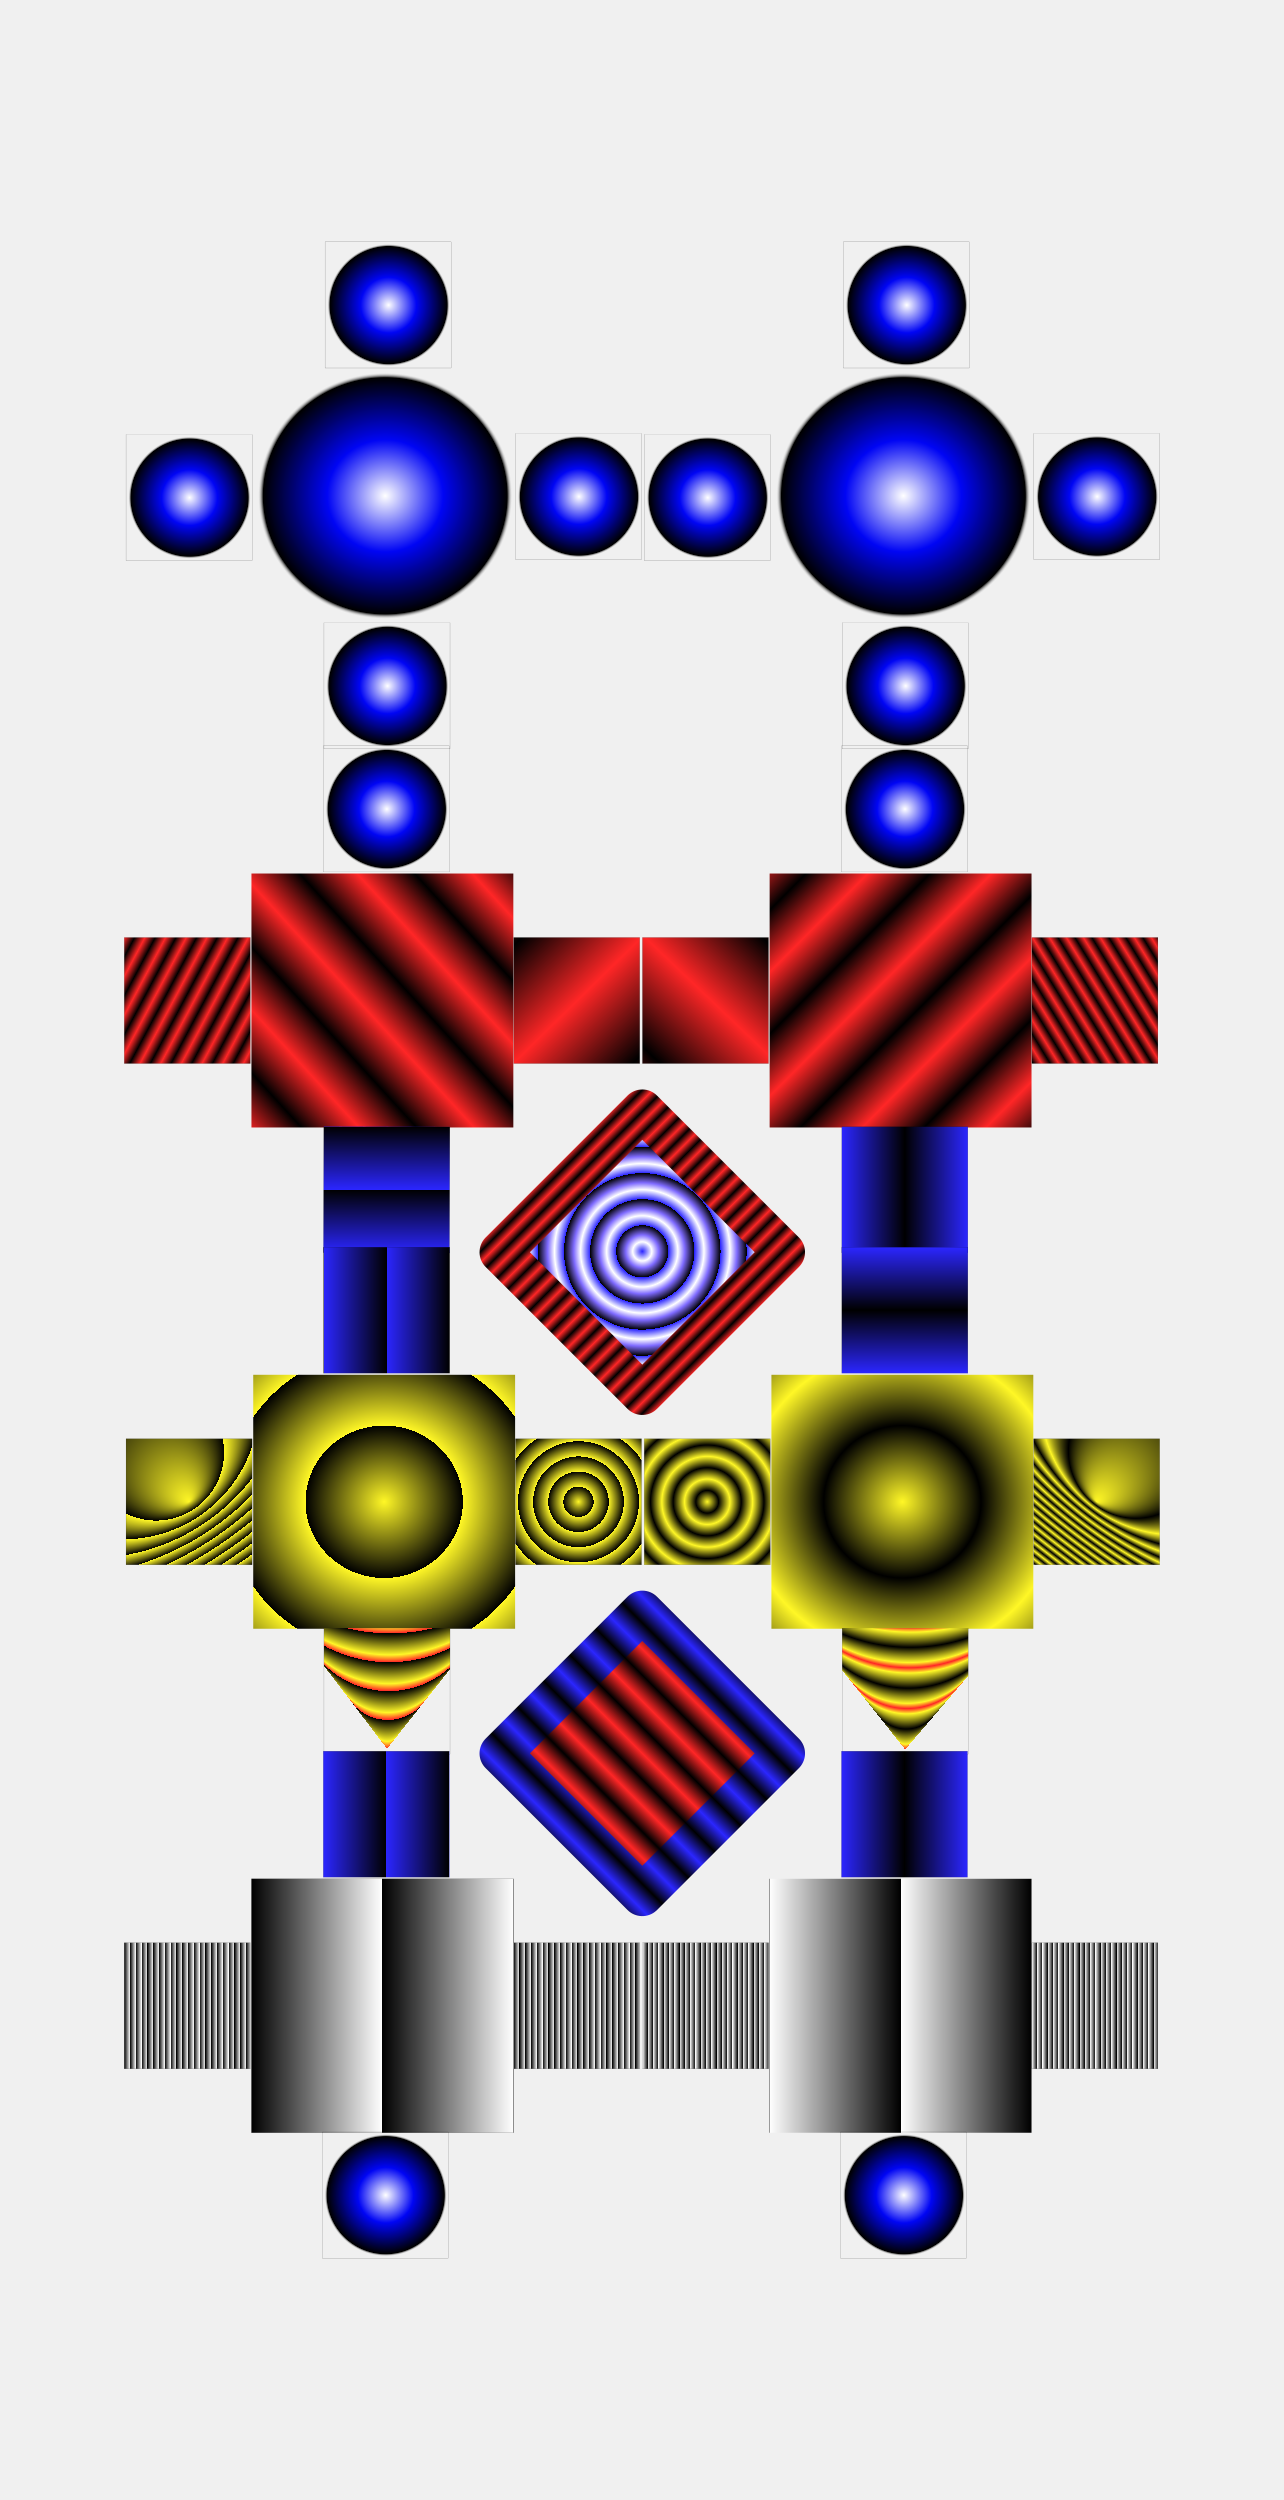
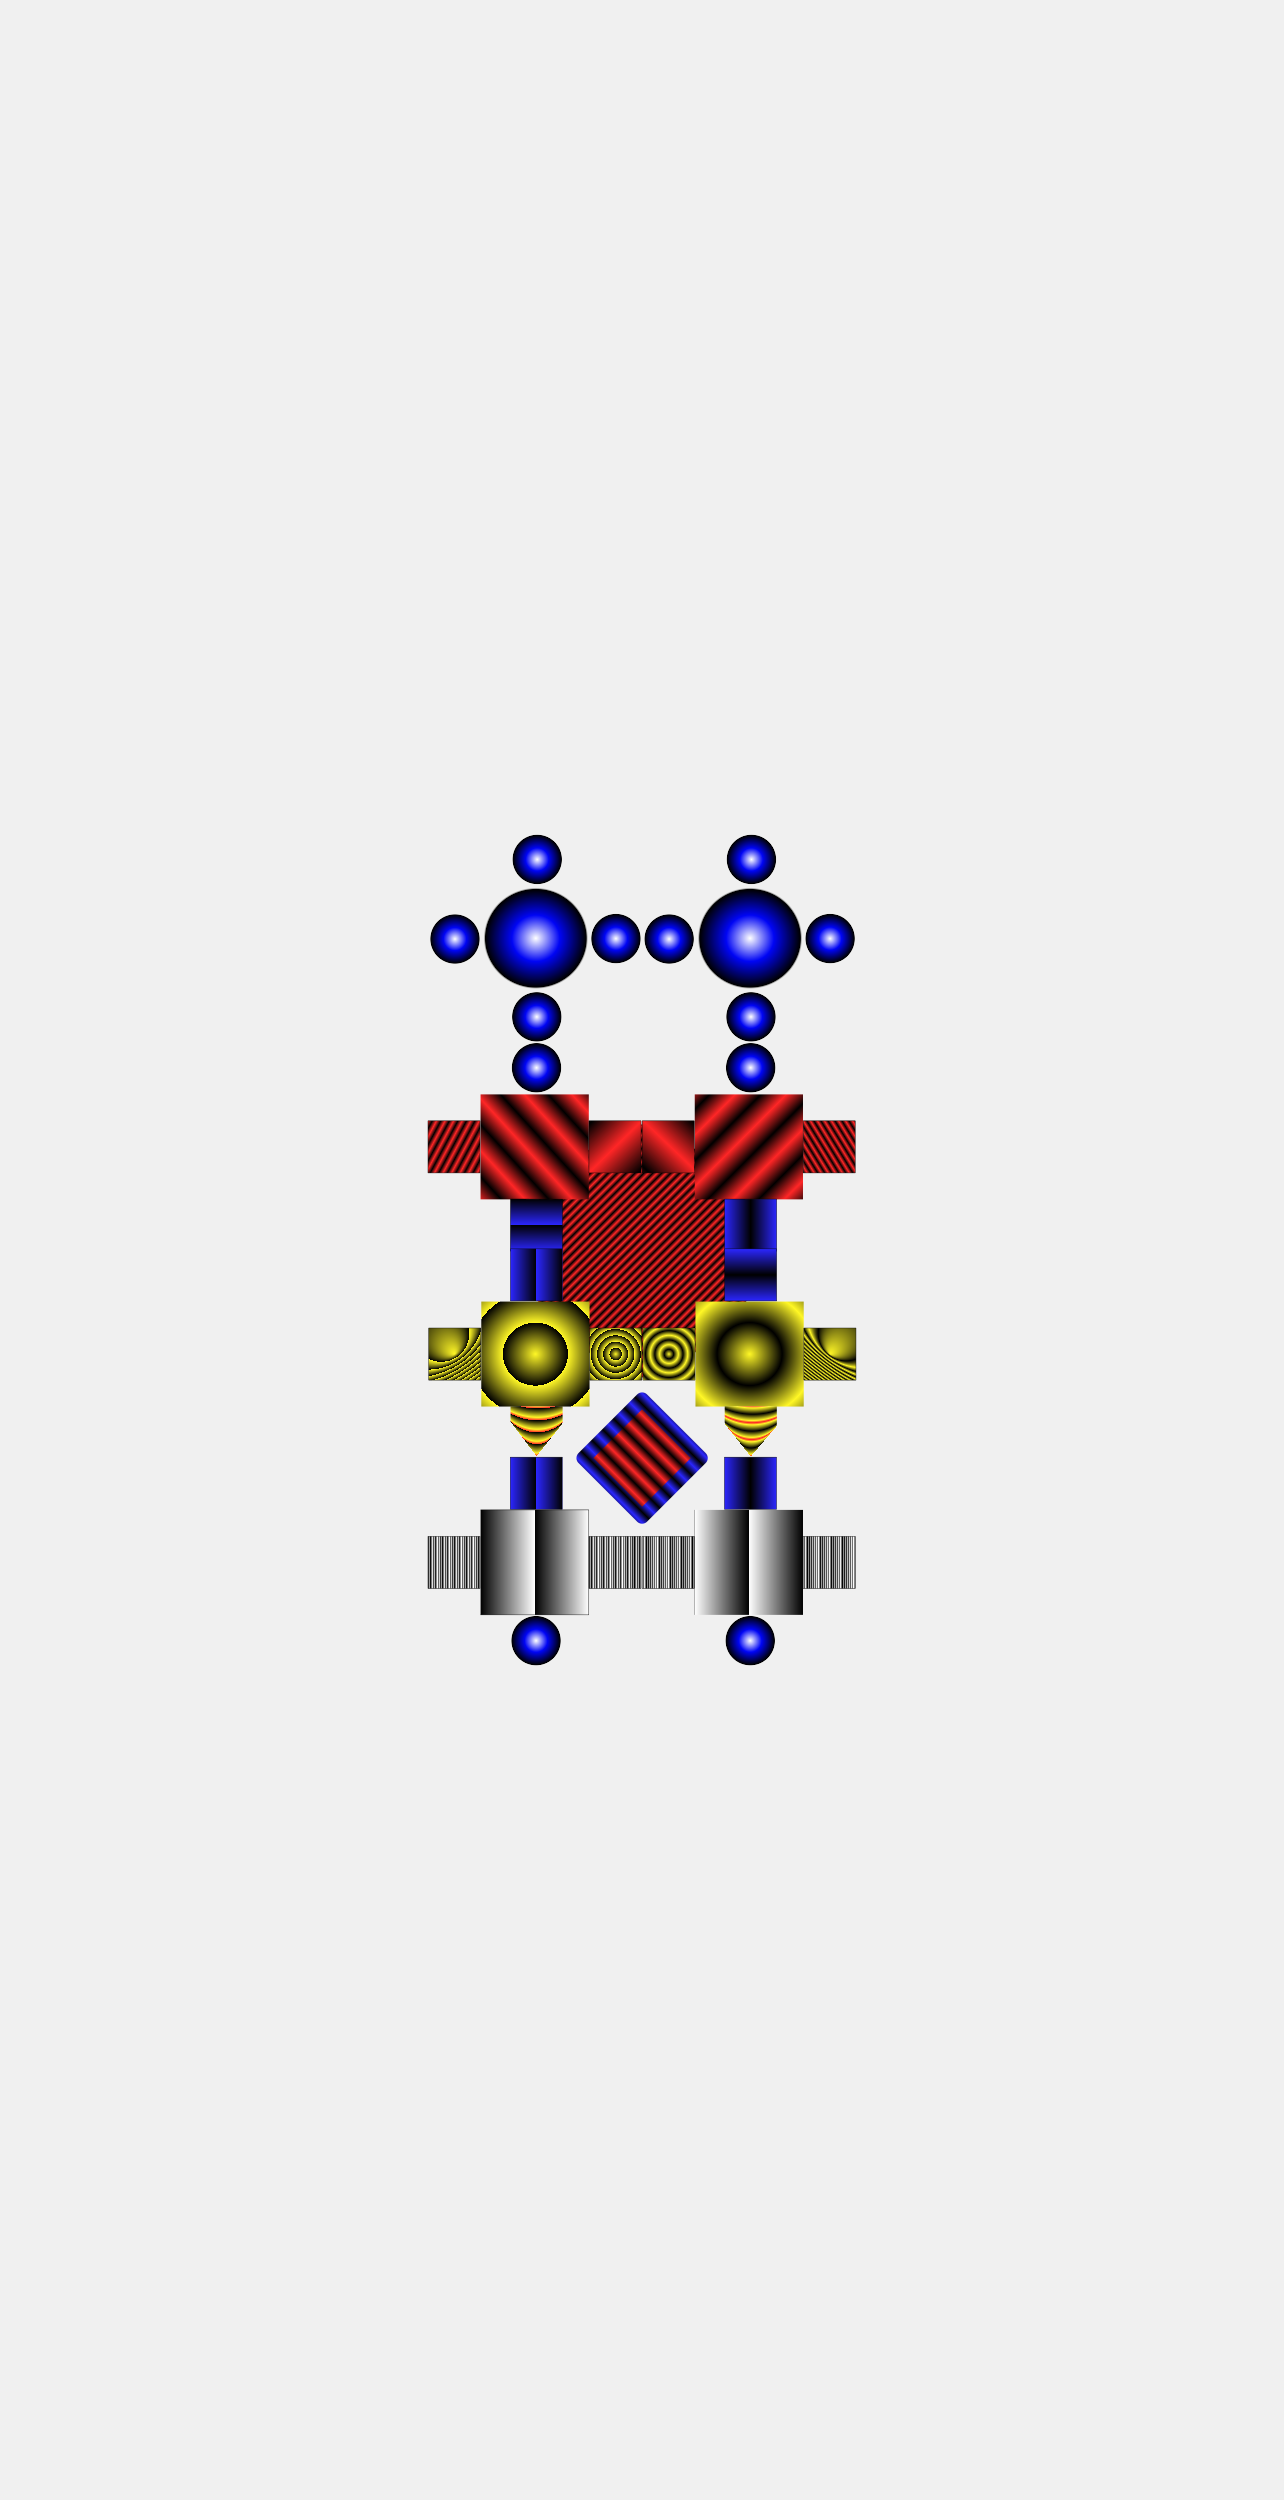
- <svg xmlns="http://www.w3.org/2000/svg" width="100%" height="100%" version="1.1" style="stroke-linecap: round; stroke-linejoin: round;" viewBox="-3060.215 -3930.585 10125.939 19716.379">
-   <rect id="R-b6-83dd78" width="1582.503" height="1582.503" style="stroke: url(&quot;#SvgjsLinearGradient3611&quot;); stroke-opacity: 1; fill: url(&quot;#SvgjsRadialGradient3600&quot;); fill-opacity: 1; stroke-width: 329;" transform="matrix(0.7071068,-0.7071068,0.7071068,0.7071068,886.1226,5945.05)" data-fill="#676767" data-stroke="#00deac" />
-   <polygon id="P-1c-9189eb" points="-95.085,-728.005 -95.085,1274.825 1970.179,1274.825 1970.179,-728.005" style="stroke: rgb(0, 0, 0); stroke-opacity: 1; fill: url(&quot;#SvgjsRadialGradient3561&quot;); fill-opacity: 1; stroke-width: 0;" data-fill="#ffffff" data-fill-opacity="1" transform="matrix(1,0,0,1,-968.02,-295.7564)" />
-   <rect id="R-12-84bbed" width="994" height="994" style="stroke: rgb(0, 0, 0); stroke-opacity: 1; fill: url(&quot;#SvgjsRadialGradient3561&quot;); fill-opacity: 1;" data-fill="#ffffff" data-fill-opacity="1" transform="matrix(1,0,0,1,1005.054,-512.3292)" />
-   <rect id="R-87-44baef" width="994" height="994" style="stroke: rgb(0, 0, 0); stroke-opacity: 1; fill: url(&quot;#SvgjsRadialGradient3561&quot;); fill-opacity: 1;" data-fill="#ffffff" data-fill-opacity="1" transform="matrix(1,0,0,1,-496.6806,-2022.548)" />
-   <rect id="R-8f-4b0863" width="994" height="994" style="stroke: rgb(0, 0, 0); stroke-opacity: 1; fill: url(&quot;#SvgjsRadialGradient3561&quot;); fill-opacity: 1;" data-fill="#ffffff" data-fill-opacity="1" transform="matrix(1,0,0,1,-2066.29,-503.8448)" />
-   <rect id="R-0f-5b20b0" width="994" height="994" style="stroke: rgb(0, 0, 0); stroke-opacity: 1; fill: url(&quot;#SvgjsRadialGradient3561&quot;); fill-opacity: 1;" data-fill="#ffffff" data-fill-opacity="1" transform="matrix(1,0,0,1,-505.1651,980.9209)" />
-   <polygon id="P-ac-ac32bd" points="-95.085,-728.005 -95.085,1274.825 1970.179,1274.825 1970.179,-728.005" style="stroke: rgb(0, 0, 0); stroke-opacity: 1; fill: url(&quot;#SvgjsRadialGradient3561&quot;); fill-opacity: 1; stroke-width: 0;" data-fill="#ffffff" data-fill-opacity="1" transform="matrix(1,0,0,1,3118.72,-295.7564)" />
-   <rect id="R-2b-cc51ce" width="994" height="994" style="stroke: rgb(0, 0, 0); stroke-opacity: 1; fill: url(&quot;#SvgjsRadialGradient3561&quot;); fill-opacity: 1;" data-fill="#ffffff" data-fill-opacity="1" transform="matrix(1,0,0,1,5091.794,-512.3292)" />
-   <rect id="R-92-bd6faa" width="994" height="994" style="stroke: rgb(0, 0, 0); stroke-opacity: 1; fill: url(&quot;#SvgjsRadialGradient3561&quot;); fill-opacity: 1;" data-fill="#ffffff" data-fill-opacity="1" transform="matrix(1,0,0,1,3590.06,-2022.548)" />
-   <rect id="R-e5-0e4681" width="994" height="994" style="stroke: rgb(0, 0, 0); stroke-opacity: 1; fill: url(&quot;#SvgjsRadialGradient3561&quot;); fill-opacity: 1;" data-fill="#ffffff" data-fill-opacity="1" transform="matrix(1,0,0,1,2020.45,-503.8448)" />
-   <rect id="R-d9-53553a" width="994" height="994" style="stroke: rgb(0, 0, 0); stroke-opacity: 1; fill: url(&quot;#SvgjsRadialGradient3561&quot;); fill-opacity: 1;" data-fill="#ffffff" data-fill-opacity="1" transform="matrix(1,0,0,1,3581.575,980.9209)" />
-   <polygon id="P-b3-90c458" points="-95.085,-728.005 -95.085,1274.825 1970.179,1274.825 1970.179,-728.005" style="stroke: rgb(0, 0, 0); stroke-opacity: 1; fill: url(&quot;#SvgjsLinearGradient1642&quot;); fill-opacity: 1; stroke-width: 0;" data-fill="#ffffff" data-fill-opacity="1" transform="matrix(1,0,0,1,3104.725,3686.523)" />
-   <rect id="R-42-bd7418" width="994" height="994" style="stroke: rgb(0, 0, 0); stroke-opacity: 1; fill: url(&quot;#SvgjsLinearGradient1645&quot;); fill-opacity: 1;" data-fill="#ffffff" data-fill-opacity="1" transform="matrix(1,0,0,1,5077.799,3462.934)" />
-   <rect id="R-57-a1d3c1" width="994" height="994" style="stroke: rgb(0, 0, 0); stroke-opacity: 1; fill: url(&quot;#SvgjsRadialGradient3561&quot;); fill-opacity: 1;" data-fill="#ffffff" data-fill-opacity="1" transform="matrix(1,0,0,1,3576.064,1952.226)" />
-   <rect id="R-58-716c84" width="994" height="994" style="stroke: rgb(0, 0, 0); stroke-opacity: 1; fill: url(&quot;#SvgjsLinearGradient1639&quot;); fill-opacity: 1;" data-fill="#ffffff" data-fill-opacity="1" transform="matrix(1,0,0,1,2006.455,3462.934)" />
-   <rect id="R-d2-c6897e" width="994" height="994" style="stroke: rgb(0, 0, 0); stroke-opacity: 1; fill: url(&quot;#SvgjsLinearGradient4002&quot;); fill-opacity: 1;" data-fill="#ffffff" data-fill-opacity="1" transform="matrix(1,0,0,1,3578.82,4955.695)" />
-   <polygon id="P-c4-627f09" points="-95.085,-728.005 -95.085,1274.825 1970.179,1274.825 1970.179,-728.005" style="stroke: rgb(0, 0, 0); stroke-opacity: 1; fill: url(&quot;#SvgjsLinearGradient1633&quot;); fill-opacity: 1; stroke-width: 0;" data-fill="#ffffff" data-fill-opacity="1" transform="matrix(1,0,0,1,-982.0157,3686.523)" />
-   <rect id="R-b9-494d30" width="994" height="994" style="stroke: rgb(0, 0, 0); stroke-opacity: 1; fill: url(&quot;#SvgjsLinearGradient1636&quot;); fill-opacity: 1;" data-fill="#ffffff" data-fill-opacity="1" transform="matrix(1,0,0,1,991.0581,3462.934)" />
-   <rect id="R-cb-a8feee" width="994" height="994" style="stroke: rgb(0, 0, 0); stroke-opacity: 1; fill: url(&quot;#SvgjsRadialGradient3561&quot;); fill-opacity: 1;" data-fill="#ffffff" data-fill-opacity="1" transform="matrix(1,0,0,1,-510.6763,1952.226)" />
-   <rect id="R-f3-112aec" width="994" height="994" style="stroke: rgb(0, 0, 0); stroke-opacity: 1; fill: url(&quot;#SvgjsLinearGradient1630&quot;); fill-opacity: 1;" data-fill="#ffffff" data-fill-opacity="1" transform="matrix(1,0,0,1,-2080.286,3462.934)" />
-   <rect id="R-e9-8ce6fa" width="994" height="994" style="stroke: rgb(0, 0, 0); stroke-opacity: 1; fill: url(&quot;#SvgjsLinearGradient2231&quot;); fill-opacity: 1;" data-fill="#ffffff" data-fill-opacity="1" transform="matrix(0.002817862,-0.999996,0.999996,0.002817862,-509.3192,5948.292)" />
-   <polygon id="P-7c-b5b718" points="-95.085,-728.005 -95.085,1274.825 1970.179,1274.825 1970.179,-728.005" style="stroke: rgb(0, 0, 0); stroke-opacity: 1; fill: url(&quot;#SvgjsRadialGradient1760&quot;); fill-opacity: 1; stroke-width: 0;" data-fill="#ffffff" data-fill-opacity="1" transform="matrix(1,0,0,1,-968.0228,7639.811)" />
-   <rect id="R-20-02823d" width="994" height="994" style="stroke: rgb(0, 0, 0); stroke-opacity: 1; fill: url(&quot;#SvgjsRadialGradient1766&quot;); fill-opacity: 1;" data-fill="#ffffff" data-fill-opacity="1" transform="matrix(1,0,0,1,1005.054,7416.221)" />
-   <rect id="R-ba-e319d0" width="994" height="994" style="stroke: rgb(0, 0, 0); stroke-opacity: 1; fill: url(&quot;#SvgjsLinearGradient2231&quot;); fill-opacity: 1;" data-fill="#ffffff" data-fill-opacity="1" transform="matrix(1,0,0,1,-507.9207,5905.513)" />
-   <rect id="R-78-4c8e4b" width="994" height="994" style="stroke: rgb(0, 0, 0); stroke-opacity: 1; fill: url(&quot;#SvgjsRadialGradient1763&quot;); fill-opacity: 1;" data-fill="#ffffff" data-fill-opacity="1" transform="matrix(1,0,0,1,-2066.29,7416.221)" />
-   <rect id="R-2f-c32983" width="994" height="994" style="stroke: rgb(0, 0, 0); stroke-opacity: 1; fill: url(&quot;#SvgjsRadialGradient2074&quot;); fill-opacity: 1;" data-fill="#ffffff" data-fill-opacity="1" transform="matrix(1,0,0,1,-505.1651,8908.984)" />
-   <polygon id="P-78-fde8c9" points="-95.085,-728.005 -95.085,1274.825 1970.179,1274.825 1970.179,-728.005" style="stroke: rgb(0, 0, 0); stroke-opacity: 1; fill: url(&quot;#SvgjsRadialGradient1772&quot;); fill-opacity: 1; stroke-width: 0;" data-fill="#ffffff" data-fill-opacity="1" transform="matrix(1,0,0,1,3118.72,7639.811)" />
-   <rect id="R-70-93e675" width="994" height="994" style="stroke: rgb(0, 0, 0); stroke-opacity: 1; fill: url(&quot;#SvgjsRadialGradient1775&quot;); fill-opacity: 1;" data-fill="#ffffff" data-fill-opacity="1" transform="matrix(1,0,0,1,5091.794,7416.221)" />
-   <rect id="R-78-bd5b7d" width="994" height="994" style="stroke: rgb(0, 0, 0); stroke-opacity: 1; fill: url(&quot;#SvgjsLinearGradient4005&quot;); fill-opacity: 1;" data-fill="#ffffff" data-fill-opacity="1" transform="matrix(3.0531133177191805e-16,1,-1,3.0531133177191805e-16,4572.82,5905.513)" />
-   <rect id="R-f4-c5473e" width="994" height="994" style="stroke: rgb(0, 0, 0); stroke-opacity: 1; fill: url(&quot;#SvgjsRadialGradient1769&quot;); fill-opacity: 1;" data-fill="#ffffff" data-fill-opacity="1" transform="matrix(1,0,0,1,2020.45,7416.221)" />
-   <rect id="R-0f-ad4030" width="994" height="994" style="stroke: rgb(0, 0, 0); stroke-opacity: 1; fill: url(&quot;#SvgjsRadialGradient2077&quot;); fill-opacity: 1;" data-fill="#ffffff" data-fill-opacity="1" transform="matrix(1,0,0,1,3581.575,8908.984)" />
-   <polygon id="P-d7-a06ea5" points="-95.085,-728.005 -95.085,1274.825 1970.179,1274.825 1970.179,-728.005" style="stroke: rgb(0, 0, 0); stroke-opacity: 1; fill: url(&quot;#SvgjsLinearGradient1945&quot;); fill-opacity: 1; stroke-width: 0;" data-fill="#ffffff" data-fill-opacity="1" transform="matrix(1,0,0,1,3104.725,11614.586)" />
-   <rect id="R-83-8ebd25" width="994" height="994" style="stroke: rgb(0, 0, 0); stroke-opacity: 1; fill: url(&quot;#SvgjsLinearGradient1948&quot;); fill-opacity: 1;" data-fill="#ffffff" data-fill-opacity="1" transform="matrix(1,0,0,1,5077.799,11390.996)" />
-   <rect id="R-42-4e54e4" width="994" height="994" style="stroke: rgb(0, 0, 0); stroke-opacity: 1; fill: url(&quot;#SvgjsLinearGradient4008&quot;); fill-opacity: 1;" data-fill="#ffffff" data-fill-opacity="1" transform="matrix(1,0,0,1,3576.064,9880.287)" />
-   <rect id="R-6b-388ea8" width="994" height="994" style="stroke: rgb(0, 0, 0); stroke-opacity: 1; fill: url(&quot;#SvgjsLinearGradient1948&quot;); fill-opacity: 1;" data-fill="#ffffff" data-fill-opacity="1" transform="matrix(1,0,0,1,2006.455,11390.996)" />
-   <rect id="R-d5-f7b6ea" width="994" height="994" style="stroke: rgb(0, 0, 0); stroke-opacity: 1; fill: url(&quot;#SvgjsRadialGradient3561&quot;); fill-opacity: 1;" data-fill="#ffffff" data-fill-opacity="1" transform="matrix(1,0,0,1,3567.58,12883.757)" />
-   <polygon id="P-4b-4c41b4" points="-95.085,-728.005 -95.085,1274.825 1970.179,1274.825 1970.179,-728.005" style="stroke: rgb(0, 0, 0); stroke-opacity: 1; fill: url(&quot;#SvgjsLinearGradient1936&quot;); fill-opacity: 1;" data-fill="#ffffff" data-fill-opacity="1" transform="matrix(1,0,0,1,-982.0184,11614.586)" />
-   <rect id="R-e9-79fcfc" width="994" height="994" style="stroke: rgb(0, 0, 0); stroke-opacity: 1; fill: url(&quot;#SvgjsLinearGradient1933&quot;); fill-opacity: 1;" data-fill="#ffffff" data-fill-opacity="1" transform="matrix(1,0,0,1,991.0581,11390.996)" />
-   <rect id="R-21-9b2292" width="994" height="994" style="stroke: rgb(0, 0, 0); stroke-opacity: 1; fill: url(&quot;#SvgjsLinearGradient3800&quot;); fill-opacity: 1;" data-fill="#ffffff" data-fill-opacity="1" transform="matrix(1,0,0,1,-510.6763,9880.287)" />
-   <rect id="R-10-f44f5f" width="994" height="994" style="stroke: rgb(0, 0, 0); stroke-opacity: 1; fill: url(&quot;#SvgjsLinearGradient1933&quot;); fill-opacity: 1;" data-fill="#ffffff" data-fill-opacity="1" transform="matrix(1,0,0,1,-2080.286,11390.996)" />
-   <rect id="R-ae-cbdc6a" width="994" height="994" style="stroke: rgb(0, 0, 0); stroke-opacity: 1; fill: url(&quot;#SvgjsRadialGradient3561&quot;); fill-opacity: 1;" data-fill="#ffffff" data-fill-opacity="1" transform="matrix(1,0,0,1,-519.1608,12883.757)" />
-   <defs id="SvgjsDefs1335">
+ <svg xmlns="http://www.w3.org/2000/svg" width="100%" height="100%" version="1.1" style="stroke-linecap: round; stroke-linejoin: round;" viewBox="-985.255 -1914.804 3113.017 6061.4">
+   <defs id="SvgjsDefs1157">
    <radialGradient id="SvgjsRadialGradient3561" fx="0.504" fy="0.501" cx="0.504" cy="0.501" r="0.486">
      <stop id="SvgjsStop3562" stop-opacity="1" stop-color="#ffffff" offset="0" />
      <stop id="SvgjsStop3563" stop-opacity="1" stop-color="#0005f4" offset="0.455" />
      <stop id="SvgjsStop3564" stop-opacity="1" stop-color="#000000" offset="0.957" />
      <stop id="SvgjsStop3565" stop-opacity="0" stop-color="#ffffff" offset="1" />
    </radialGradient>
    <linearGradient id="SvgjsLinearGradient1630" spreadMethod="reflect" x1="7.579503658946866e-8" y1="-3.070178514298022e-8" x2="0.064" y2="0.034">
      <stop id="SvgjsStop1631" stop-opacity="1" stop-color="#ff2626" offset="0" />
      <stop id="SvgjsStop1632" stop-opacity="1" stop-color="#000000" offset="1" />
    </linearGradient>
    <linearGradient id="SvgjsLinearGradient1633" spreadMethod="reflect" x1="0.438" y1="0.535" x2="0.561" y2="0.426">
      <stop id="SvgjsStop1634" stop-opacity="1" stop-color="#ff2626" offset="0" />
      <stop id="SvgjsStop1635" stop-opacity="1" stop-color="#000000" offset="1" />
    </linearGradient>
    <linearGradient id="SvgjsLinearGradient1636" spreadMethod="reflect" x1="0.508" y1="0.497" x2="0.974" y2="0.971">
      <stop id="SvgjsStop1637" stop-opacity="1" stop-color="#ff2626" offset="0" />
      <stop id="SvgjsStop1638" stop-opacity="1" stop-color="#000000" offset="1" />
    </linearGradient>
    <linearGradient id="SvgjsLinearGradient1639" spreadMethod="reflect" x1="0.531" y1="0.486" x2="0.973" y2="0.022">
      <stop id="SvgjsStop1640" stop-opacity="1" stop-color="#ff2626" offset="0" />
      <stop id="SvgjsStop1641" stop-opacity="1" stop-color="#000000" offset="1" />
    </linearGradient>
    <linearGradient id="SvgjsLinearGradient1642" spreadMethod="reflect" x1="0.439" y1="0.423" x2="0.561" y2="0.541">
      <stop id="SvgjsStop1643" stop-opacity="1" stop-color="#ff2626" offset="0" />
      <stop id="SvgjsStop1644" stop-opacity="1" stop-color="#000000" offset="1" />
    </linearGradient>
    <linearGradient id="SvgjsLinearGradient1645" spreadMethod="reflect" x1="0.057" y1="0.086" x2="0.106" y2="0.056">
      <stop id="SvgjsStop1646" stop-opacity="1" stop-color="#ff2626" offset="0" />
      <stop id="SvgjsStop1647" stop-opacity="1" stop-color="#000000" offset="1" />
    </linearGradient>
    <radialGradient id="SvgjsRadialGradient1760" spreadMethod="repeat" r="0.3" fx="0.5" fy="0.5" cx="0.5" cy="0.5">
      <stop id="SvgjsStop1788" stop-opacity="1" stop-color="#fff726" offset="0" />
      <stop id="SvgjsStop1789" stop-opacity="1" stop-color="#000000" offset="1" />
    </radialGradient>
    <radialGradient id="SvgjsRadialGradient1763" spreadMethod="repeat" r="0.539" fx="0.5" fy="0.5" cx="0.239" cy="0.11">
      <stop id="SvgjsStop1790" stop-opacity="1" stop-color="#fff726" offset="0" />
      <stop id="SvgjsStop1791" stop-opacity="1" stop-color="#000000" offset="1" />
    </radialGradient>
    <radialGradient id="SvgjsRadialGradient1766" spreadMethod="repeat" r="0.12" fx="0.5" fy="0.5" cx="0.5" cy="0.5">
      <stop id="SvgjsStop1792" stop-opacity="1" stop-color="#fff726" offset="0" />
      <stop id="SvgjsStop1793" stop-opacity="1" stop-color="#000000" offset="1" />
    </radialGradient>
    <radialGradient id="SvgjsRadialGradient1769" spreadMethod="reflect" r="0.09" fx="0.5" fy="0.5" cx="0.5" cy="0.5">
      <stop id="SvgjsStop1794" stop-opacity="1" stop-color="#fff726" offset="0" />
      <stop id="SvgjsStop1795" stop-opacity="1" stop-color="#000000" offset="1" />
    </radialGradient>
    <radialGradient id="SvgjsRadialGradient1772" spreadMethod="reflect" r="0.3" fx="0.5" fy="0.5" cx="0.5" cy="0.5">
      <stop id="SvgjsStop1796" stop-opacity="1" stop-color="#fff726" offset="0" />
      <stop id="SvgjsStop1797" stop-opacity="1" stop-color="#000000" offset="1" />
    </radialGradient>
    <radialGradient id="SvgjsRadialGradient1775" spreadMethod="reflect" r="0.534" fx="0.5" fy="0.5" cx="0.81" cy="0.097">
      <stop id="SvgjsStop1798" stop-opacity="1" stop-color="#fff726" offset="0" />
      <stop id="SvgjsStop1799" stop-opacity="1" stop-color="#000000" offset="1" />
    </radialGradient>
    <linearGradient id="SvgjsLinearGradient1933" spreadMethod="repeat" x1="1.143730691557725e-16" y1="4.912285915671893e-7" x2="0.046" y2="4.912285915671893e-7">
      <stop id="SvgjsStop4318" stop-opacity="1" stop-color="#000000" offset="0" />
      <stop id="SvgjsStop4319" stop-opacity="1" stop-color="#ffffff" offset="1" />
    </linearGradient>
    <linearGradient id="SvgjsLinearGradient1936" spreadMethod="repeat" x1="0" y1="0" x2="0.5" y2="0">
      <stop id="SvgjsStop4320" stop-opacity="1" stop-color="#000000" offset="0" />
      <stop id="SvgjsStop4321" stop-opacity="1" stop-color="#ffffff" offset="1" />
    </linearGradient>
    <linearGradient id="SvgjsLinearGradient1945" spreadMethod="repeat" x1="0" y1="0" x2="0.5" y2="0">
      <stop id="SvgjsStop3812" stop-opacity="1" stop-color="#ffffff" offset="0" />
      <stop id="SvgjsStop3813" stop-opacity="1" stop-color="#000000" offset="1" />
    </linearGradient>
    <linearGradient id="SvgjsLinearGradient1948" spreadMethod="repeat" x1="2.28746138311545e-16" y1="4.912285915671893e-7" x2="0.042" y2="4.912285915671893e-7">
      <stop id="SvgjsStop3810" stop-opacity="1" stop-color="#ffffff" offset="0" />
      <stop id="SvgjsStop3811" stop-opacity="1" stop-color="#000000" offset="1" />
    </linearGradient>
    <radialGradient id="SvgjsRadialGradient2074" spreadMethod="repeat" fx="0.5" fy="0.958" cx="0.506" cy="0.366" r="0.363">
      <stop id="SvgjsStop3582" stop-opacity="1" stop-color="#ff2626" offset="0" />
      <stop id="SvgjsStop3583" stop-opacity="1" stop-color="#fff726" offset="0.255" />
      <stop id="SvgjsStop3584" stop-opacity="1" stop-color="#000000" offset="1" />
    </radialGradient>
    <radialGradient id="SvgjsRadialGradient2077" spreadMethod="reflect" fx="0.5" fy="0.963" cx="0.508" cy="0.516" r="0.285">
      <stop id="SvgjsStop3585" stop-opacity="1" stop-color="#ff2626" offset="0" />
      <stop id="SvgjsStop3586" stop-opacity="1" stop-color="#fff726" offset="0.255" />
      <stop id="SvgjsStop3587" stop-opacity="1" stop-color="#000000" offset="1" />
    </radialGradient>
    <linearGradient id="SvgjsLinearGradient2231" spreadMethod="repeat" x1="0" y1="0" x2="0.5" y2="0">
      <stop id="SvgjsStop3695" stop-opacity="1" stop-color="#2b26ff" offset="0" />
      <stop id="SvgjsStop3696" stop-opacity="1" stop-color="#000000" offset="1" />
    </linearGradient>
    <linearGradient id="SvgjsLinearGradient3800" spreadMethod="repeat" x1="0" y1="0" x2="0.5" y2="0">
      <stop id="SvgjsStop3801" stop-opacity="1" stop-color="#2b26ff" offset="0" />
      <stop id="SvgjsStop3802" stop-opacity="1" stop-color="#000000" offset="1" />
    </linearGradient>
    <linearGradient id="SvgjsLinearGradient4002" spreadMethod="reflect" x1="0" y1="0" x2="0.5" y2="0">
      <stop id="SvgjsStop4003" stop-opacity="1" stop-color="#2b26ff" offset="0" />
      <stop id="SvgjsStop4004" stop-opacity="1" stop-color="#000000" offset="1" />
    </linearGradient>
    <linearGradient id="SvgjsLinearGradient4005" spreadMethod="reflect" x1="0" y1="0" x2="0.5" y2="0">
      <stop id="SvgjsStop4006" stop-opacity="1" stop-color="#2b26ff" offset="0" />
      <stop id="SvgjsStop4007" stop-opacity="1" stop-color="#000000" offset="1" />
    </linearGradient>
    <linearGradient id="SvgjsLinearGradient4008" spreadMethod="reflect" x1="0" y1="0" x2="0.5" y2="0">
      <stop id="SvgjsStop4009" stop-opacity="1" stop-color="#2b26ff" offset="0" />
      <stop id="SvgjsStop4010" stop-opacity="1" stop-color="#000000" offset="1" />
    </linearGradient>
    <radialGradient id="SvgjsRadialGradient3600" spreadMethod="repeat" r="0.13" fx="0.503" fy="0.497" cx="0.503" cy="0.497">
      <stop id="SvgjsStop7726" stop-opacity="1" stop-color="#2b26ff" offset="0" />
      <stop id="SvgjsStop7727" stop-opacity="1" stop-color="#ffffff" offset="0.365" />
      <stop id="SvgjsStop7728" stop-opacity="1" stop-color="#7f6bff" offset="0.631" />
      <stop id="SvgjsStop7729" stop-opacity="1" stop-color="#000000" offset="1" />
    </radialGradient>
    <linearGradient id="SvgjsLinearGradient3611" spreadMethod="reflect" x1="0.998" y1="0.574" x2="0.998" y2="0.536">
      <stop id="SvgjsStop3721" stop-opacity="1" stop-color="#ff2626" offset="0" />
      <stop id="SvgjsStop3722" stop-opacity="1" stop-color="#000000" offset="1" />
    </linearGradient>
-     <radialGradient id="SvgjsRadialGradient21223" spreadMethod="reflect" r="0.092" fx="0.5" fy="0.5" cx="0.5" cy="0.5">
-       <stop id="SvgjsStop21327" stop-opacity="1" stop-color="#ff2626" offset="0" />
-       <stop id="SvgjsStop21328" stop-opacity="1" stop-color="#000000" offset="1" />
-     </radialGradient>
-     <radialGradient id="SvgjsRadialGradient21228" spreadMethod="reflect" r="0.092" fx="0.5" fy="0.5" cx="0.5" cy="0.5">
-       <stop id="SvgjsStop23653" stop-opacity="1" stop-color="#2b26ff" offset="0" />
-       <stop id="SvgjsStop23654" stop-opacity="1" stop-color="#000000" offset="1" />
-     </radialGradient>
-     <linearGradient id="SvgjsLinearGradient24082" spreadMethod="reflect" x1="0.5" y1="0.5" x2="0.592" y2="0.5">
-       <stop id="SvgjsStop24083" stop-opacity="1" stop-color="#2b26ff" offset="0" />
-       <stop id="SvgjsStop24084" stop-opacity="1" stop-color="#000000" offset="1" />
-     </linearGradient>
-     <radialGradient id="SvgjsRadialGradient24094" spreadMethod="reflect" r="0.092" fx="0.5" fy="0.5" cx="0.5" cy="0.5">
-       <stop id="SvgjsStop24095" stop-opacity="1" stop-color="#2b26ff" offset="0" />
-       <stop id="SvgjsStop24096" stop-opacity="1" stop-color="#000000" offset="1" />
-     </radialGradient>
-     <linearGradient id="SvgjsLinearGradient24109" spreadMethod="reflect" x1="0.5" y1="0.5" x2="0.592" y2="0.5">
-       <stop id="SvgjsStop24110" stop-opacity="1" stop-color="#ff2626" offset="0" />
-       <stop id="SvgjsStop24111" stop-opacity="1" stop-color="#000000" offset="1" />
-     </linearGradient>
-     <linearGradient id="SvgjsLinearGradient24116" spreadMethod="reflect" x1="0.5" y1="0.5" x2="0.592" y2="0.5">
-       <stop id="SvgjsStop24117" stop-opacity="1" stop-color="#2b26ff" offset="0" />
-       <stop id="SvgjsStop24118" stop-opacity="1" stop-color="#000000" offset="1" />
-     </linearGradient>
-     <radialGradient id="SvgjsRadialGradient24128" spreadMethod="reflect" r="0.092" fx="0.5" fy="0.5" cx="0.5" cy="0.5">
-       <stop id="SvgjsStop24129" stop-opacity="1" stop-color="#ff2626" offset="0" />
-       <stop id="SvgjsStop24130" stop-opacity="1" stop-color="#000000" offset="1" />
-     </radialGradient>
-     <radialGradient id="SvgjsRadialGradient24138" spreadMethod="reflect" r="0.092" fx="0.5" fy="0.5" cx="0.5" cy="0.5">
-       <stop id="SvgjsStop24139" stop-opacity="1" stop-color="#2b26ff" offset="0" />
-       <stop id="SvgjsStop24140" stop-opacity="1" stop-color="#000000" offset="1" />
-     </radialGradient>
-     <linearGradient id="SvgjsLinearGradient24153" spreadMethod="reflect" x1="0.5" y1="0.5" x2="0.592" y2="0.5">
-       <stop id="SvgjsStop24154" stop-opacity="1" stop-color="#ff2626" offset="0" />
-       <stop id="SvgjsStop24155" stop-opacity="1" stop-color="#000000" offset="1" />
-     </linearGradient>
-     <linearGradient id="SvgjsLinearGradient24160" spreadMethod="reflect" x1="0.5" y1="0.5" x2="0.592" y2="0.5">
-       <stop id="SvgjsStop24161" stop-opacity="1" stop-color="#2b26ff" offset="0" />
-       <stop id="SvgjsStop24162" stop-opacity="1" stop-color="#000000" offset="1" />
-     </linearGradient>
-     <radialGradient id="SvgjsRadialGradient27405" spreadMethod="reflect" r="0.092" fx="0.5" fy="0.5" cx="0.5" cy="0.5">
-       <stop id="SvgjsStop27406" stop-opacity="1" stop-color="#ff2626" offset="0" />
-       <stop id="SvgjsStop27407" stop-opacity="1" stop-color="#000000" offset="1" />
-     </radialGradient>
-     <radialGradient id="SvgjsRadialGradient27415" spreadMethod="reflect" r="0.092" fx="0.5" fy="0.5" cx="0.5" cy="0.5">
-       <stop id="SvgjsStop27416" stop-opacity="1" stop-color="#2b26ff" offset="0" />
-       <stop id="SvgjsStop27417" stop-opacity="1" stop-color="#000000" offset="1" />
-     </radialGradient>
    <linearGradient id="SvgjsLinearGradient27430" spreadMethod="reflect" x1="0.5" y1="0.5" x2="0.592" y2="0.5">
      <stop id="SvgjsStop27431" stop-opacity="1" stop-color="#ff2626" offset="0" />
      <stop id="SvgjsStop27432" stop-opacity="1" stop-color="#000000" offset="1" />
    </linearGradient>
    <linearGradient id="SvgjsLinearGradient27437" spreadMethod="reflect" x1="0.5" y1="0.5" x2="0.592" y2="0.5">
      <stop id="SvgjsStop27438" stop-opacity="1" stop-color="#2b26ff" offset="0" />
      <stop id="SvgjsStop27439" stop-opacity="1" stop-color="#000000" offset="1" />
    </linearGradient>
  </defs>
-   <rect id="R-b6-83dd78" width="1582.503" height="1582.503" style="stroke: url(&quot;#SvgjsLinearGradient27437&quot;); stroke-opacity: 1; fill: url(&quot;#SvgjsLinearGradient27430&quot;); fill-opacity: 1; stroke-width: 329;" transform="matrix(0.7071068,-0.7071068,0.7071068,0.7071068,886.1226,9897.457)" data-fill="#676767" data-stroke="#00deac" />
+   <g id="G-b5-07f65e" transform="matrix(1,0,0,1,6.541306,76.5139)">
+     <rect id="R-b6-83dd78" width="201.09" height="201.09" style="stroke: url(&quot;#SvgjsLinearGradient3611&quot;); stroke-opacity: 1; fill: url(&quot;#SvgjsRadialGradient3600&quot;); fill-opacity: 1; stroke-width: 329;" data-fill="#676767" data-stroke="#00deac" transform="matrix(0.7071068,-0.7071068,0.7071068,0.7071068,422.8204,1041.6)" />
+     <polygon id="P-1c-9189eb" points="-95.085,-728.005 -95.085,-473.503 167.35,-473.503 167.35,-728.005" style="stroke: rgb(0, 0, 0); stroke-opacity: 1; fill: url(&quot;#SvgjsRadialGradient3561&quot;); fill-opacity: 1; stroke-width: 0;" data-fill="#ffffff" data-fill-opacity="1" transform="matrix(1,0,0,1,270.2154,884.0705)" />
+     <rect id="R-12-84bbed" width="126.309" height="126.308" style="stroke: rgb(0, 0, 0); stroke-opacity: 1; fill: url(&quot;#SvgjsRadialGradient3561&quot;); fill-opacity: 1; stroke-width: 0;" data-fill="#ffffff" data-fill-opacity="1" transform="matrix(1,0,0,1,437.9337,221.0537)" />
+     <rect id="R-87-44baef" width="126.309" height="126.308" style="stroke: rgb(0, 0, 0); stroke-opacity: 1; fill: url(&quot;#SvgjsRadialGradient3561&quot;); fill-opacity: 1; stroke-width: 0;" data-fill="#ffffff" data-fill-opacity="1" transform="matrix(1,0,0,1,247.1057,29.14847)" />
+     <rect id="R-8f-4b0863" width="126.309" height="126.308" style="stroke: rgb(0, 0, 0); stroke-opacity: 1; fill: url(&quot;#SvgjsRadialGradient3561&quot;); fill-opacity: 1; stroke-width: 0;" data-fill="#ffffff" data-fill-opacity="1" transform="matrix(1,0,0,1,47.65402,222.1318)" />
+     <rect id="R-0f-5b20b0" width="126.309" height="126.308" style="stroke: rgb(0, 0, 0); stroke-opacity: 1; fill: url(&quot;#SvgjsRadialGradient3561&quot;); fill-opacity: 1; stroke-width: 0;" data-fill="#ffffff" data-fill-opacity="1" transform="matrix(1,0,0,1,246.0277,410.8023)" />
+     <polygon id="P-ac-ac32bd" points="-95.085,-728.005 -95.085,-473.503 167.35,-473.503 167.35,-728.005" style="stroke: rgb(0, 0, 0); stroke-opacity: 1; fill: url(&quot;#SvgjsRadialGradient3561&quot;); fill-opacity: 1; stroke-width: 0;" data-fill="#ffffff" data-fill-opacity="1" transform="matrix(1,0,0,1,789.5215,884.0705)" />
+     <rect id="R-2b-cc51ce" width="126.309" height="126.308" style="stroke: rgb(0, 0, 0); stroke-opacity: 1; fill: url(&quot;#SvgjsRadialGradient3561&quot;); fill-opacity: 1; stroke-width: 0;" data-fill="#ffffff" data-fill-opacity="1" transform="matrix(1,0,0,1,957.2396,221.0537)" />
+     <rect id="R-92-bd6faa" width="126.309" height="126.308" style="stroke: rgb(0, 0, 0); stroke-opacity: 1; fill: url(&quot;#SvgjsRadialGradient3561&quot;); fill-opacity: 1; stroke-width: 0;" data-fill="#ffffff" data-fill-opacity="1" transform="matrix(1,0,0,1,766.4128,29.14847)" />
+     <rect id="R-e5-0e4681" width="126.309" height="126.308" style="stroke: rgb(0, 0, 0); stroke-opacity: 1; fill: url(&quot;#SvgjsRadialGradient3561&quot;); fill-opacity: 1; stroke-width: 0;" data-fill="#ffffff" data-fill-opacity="1" transform="matrix(1,0,0,1,566.9608,222.1318)" />
+     <rect id="R-d9-53553a" width="126.309" height="126.308" style="stroke: rgb(0, 0, 0); stroke-opacity: 1; fill: url(&quot;#SvgjsRadialGradient3561&quot;); fill-opacity: 1; stroke-width: 0;" data-fill="#ffffff" data-fill-opacity="1" transform="matrix(1,0,0,1,765.3348,410.8023)" />
+     <polygon id="P-b3-90c458" points="-95.085,-728.005 -95.085,-473.503 167.35,-473.503 167.35,-728.005" style="stroke: rgb(0, 0, 0); stroke-opacity: 1; fill: url(&quot;#SvgjsLinearGradient1642&quot;); fill-opacity: 1; stroke-width: 0;" data-fill="#ffffff" data-fill-opacity="1" transform="matrix(1,0,0,1,787.7435,1390.102)" />
+     <rect id="R-42-bd7418" width="126.309" height="126.308" style="stroke: rgb(0, 0, 0); stroke-opacity: 1; fill: url(&quot;#SvgjsLinearGradient1645&quot;); fill-opacity: 1;" data-fill="#ffffff" data-fill-opacity="1" transform="matrix(1,0,0,1,955.4606,726.1941)" />
+     <rect id="R-57-a1d3c1" width="126.309" height="126.308" style="stroke: rgb(0, 0, 0); stroke-opacity: 1; fill: url(&quot;#SvgjsRadialGradient3561&quot;); fill-opacity: 1; stroke-width: 0;" data-fill="#ffffff" data-fill-opacity="1" transform="matrix(1,0,0,1,764.6346,534.2271)" />
+     <rect id="R-58-716c84" width="126.309" height="126.308" style="stroke: rgb(0, 0, 0); stroke-opacity: 1; fill: url(&quot;#SvgjsLinearGradient1639&quot;); fill-opacity: 1;" data-fill="#ffffff" data-fill-opacity="1" transform="matrix(1,0,0,1,565.1814,726.1941)" />
+     <rect id="R-d2-c6897e" width="126.309" height="126.308" style="stroke: rgb(0, 0, 0); stroke-opacity: 1; fill: url(&quot;#SvgjsLinearGradient4002&quot;); fill-opacity: 1;" data-fill="#ffffff" data-fill-opacity="1" transform="matrix(1,0,0,1,764.9843,915.8803)" />
+     <polygon id="P-c4-627f09" points="-95.085,-728.005 -95.085,-473.503 167.35,-473.503 167.35,-728.005" style="stroke: rgb(0, 0, 0); stroke-opacity: 1; fill: url(&quot;#SvgjsLinearGradient1633&quot;); fill-opacity: 1; stroke-width: 0;" data-fill="#ffffff" data-fill-opacity="1" transform="matrix(1,0,0,1,268.4368,1390.102)" />
+     <rect id="R-b9-494d30" width="126.309" height="126.308" style="stroke: rgb(0, 0, 0); stroke-opacity: 1; fill: url(&quot;#SvgjsLinearGradient1636&quot;); fill-opacity: 1;" data-fill="#ffffff" data-fill-opacity="1" transform="matrix(1,0,0,1,436.1545,726.1941)" />
+     <rect id="R-cb-a8feee" width="126.309" height="126.308" style="stroke: rgb(0, 0, 0); stroke-opacity: 1; fill: url(&quot;#SvgjsRadialGradient3561&quot;); fill-opacity: 1; stroke-width: 0;" data-fill="#ffffff" data-fill-opacity="1" transform="matrix(1,0,0,1,245.3279,534.2271)" />
+     <rect id="R-f3-112aec" width="126.309" height="126.308" style="stroke: rgb(0, 0, 0); stroke-opacity: 1; fill: url(&quot;#SvgjsLinearGradient1630&quot;); fill-opacity: 1;" data-fill="#ffffff" data-fill-opacity="1" transform="matrix(1,0,0,1,45.87601,726.1941)" />
+     <rect id="R-e9-8ce6fa" width="126.309" height="126.309" style="stroke: rgb(0, 0, 0); stroke-opacity: 1; fill: url(&quot;#SvgjsLinearGradient2231&quot;); fill-opacity: 1;" data-fill="#ffffff" data-fill-opacity="1" transform="matrix(0.002817863,-0.999996,0.999996,0.002817863,245.5003,1042.011)" />
+     <polygon id="P-7c-b5b718" points="-95.085,-728.005 -95.085,-473.503 167.35,-473.503 167.35,-728.005" style="stroke: rgb(0, 0, 0); stroke-opacity: 1; fill: url(&quot;#SvgjsRadialGradient1760&quot;); fill-opacity: 1; stroke-width: 0;" data-fill="#ffffff" data-fill-opacity="1" transform="matrix(1,0,0,1,270.2149,1892.45)" />
+     <rect id="R-20-02823d" width="126.309" height="126.308" style="stroke: rgb(0, 0, 0); stroke-opacity: 1; fill: url(&quot;#SvgjsRadialGradient1766&quot;); fill-opacity: 1;" data-fill="#ffffff" data-fill-opacity="1" transform="matrix(1,0,0,1,437.9337,1228.542)" />
+     <rect id="R-ba-e319d0" width="126.309" height="126.308" style="stroke: rgb(0, 0, 0); stroke-opacity: 1; fill: url(&quot;#SvgjsLinearGradient2231&quot;); fill-opacity: 1;" data-fill="#ffffff" data-fill-opacity="1" transform="matrix(1,0,0,1,245.6779,1036.575)" />
+     <rect id="R-78-4c8e4b" width="126.309" height="126.308" style="stroke: rgb(0, 0, 0); stroke-opacity: 1; fill: url(&quot;#SvgjsRadialGradient1763&quot;); fill-opacity: 1;" data-fill="#ffffff" data-fill-opacity="1" transform="matrix(1,0,0,1,47.65402,1228.542)" />
+     <rect id="R-2f-c32983" width="126.309" height="126.308" style="stroke: rgb(0, 0, 0); stroke-opacity: 1; fill: url(&quot;#SvgjsRadialGradient2074&quot;); fill-opacity: 1; stroke-width: 0;" data-fill="#ffffff" data-fill-opacity="1" transform="matrix(1,0,0,1,246.0277,1418.229)" />
+     <polygon id="P-78-fde8c9" points="-95.085,-728.005 -95.085,-473.503 167.35,-473.503 167.35,-728.005" style="stroke: rgb(0, 0, 0); stroke-opacity: 1; fill: url(&quot;#SvgjsRadialGradient1772&quot;); fill-opacity: 1; stroke-width: 0;" data-fill="#ffffff" data-fill-opacity="1" transform="matrix(1,0,0,1,789.5215,1892.45)" />
+     <rect id="R-70-93e675" width="126.309" height="126.308" style="stroke: rgb(0, 0, 0); stroke-opacity: 1; fill: url(&quot;#SvgjsRadialGradient1775&quot;); fill-opacity: 1;" data-fill="#ffffff" data-fill-opacity="1" transform="matrix(1,0,0,1,957.2396,1228.542)" />
+     <rect id="R-78-bd5b7d" width="126.308" height="126.309" style="stroke: rgb(0, 0, 0); stroke-opacity: 1; fill: url(&quot;#SvgjsLinearGradient4005&quot;); fill-opacity: 1;" data-fill="#ffffff" data-fill-opacity="1" transform="matrix(3.0531133177191805e-16,1,-1,3.0531133177191805e-16,891.2929,1036.575)" />
+     <rect id="R-f4-c5473e" width="126.309" height="126.308" style="stroke: rgb(0, 0, 0); stroke-opacity: 1; fill: url(&quot;#SvgjsRadialGradient1769&quot;); fill-opacity: 1;" data-fill="#ffffff" data-fill-opacity="1" transform="matrix(1,0,0,1,566.9608,1228.542)" />
+     <rect id="R-0f-ad4030" width="126.309" height="126.308" style="stroke: rgb(0, 0, 0); stroke-opacity: 1; fill: url(&quot;#SvgjsRadialGradient2077&quot;); fill-opacity: 1; stroke-width: 0;" data-fill="#ffffff" data-fill-opacity="1" transform="matrix(1,0,0,1,765.3348,1418.229)" />
+     <polygon id="P-d7-a06ea5" points="-95.085,-728.005 -95.085,-473.503 167.35,-473.503 167.35,-728.005" style="stroke: rgb(0, 0, 0); stroke-opacity: 1; fill: url(&quot;#SvgjsLinearGradient1945&quot;); fill-opacity: 1; stroke-width: 0;" data-fill="#ffffff" data-fill-opacity="1" transform="matrix(1,0,0,1,787.7435,2397.528)" />
+     <rect id="R-83-8ebd25" width="126.309" height="126.308" style="stroke: rgb(0, 0, 0); stroke-opacity: 1; fill: url(&quot;#SvgjsLinearGradient1948&quot;); fill-opacity: 1;" data-fill="#ffffff" data-fill-opacity="1" transform="matrix(1,0,0,1,955.4606,1733.621)" />
+     <rect id="R-42-4e54e4" width="126.309" height="126.308" style="stroke: rgb(0, 0, 0); stroke-opacity: 1; fill: url(&quot;#SvgjsLinearGradient4008&quot;); fill-opacity: 1;" data-fill="#ffffff" data-fill-opacity="1" transform="matrix(1,0,0,1,764.6346,1541.654)" />
+     <rect id="R-6b-388ea8" width="126.309" height="126.308" style="stroke: rgb(0, 0, 0); stroke-opacity: 1; fill: url(&quot;#SvgjsLinearGradient1948&quot;); fill-opacity: 1;" data-fill="#ffffff" data-fill-opacity="1" transform="matrix(1,0,0,1,565.1814,1733.621)" />
+     <rect id="R-d5-f7b6ea" width="126.309" height="126.308" style="stroke: rgb(0, 0, 0); stroke-opacity: 1; fill: url(&quot;#SvgjsRadialGradient3561&quot;); fill-opacity: 1; stroke-width: 0;" data-fill="#ffffff" data-fill-opacity="1" transform="matrix(1,0,0,1,763.5565,1923.307)" />
+     <polygon id="P-4b-4c41b4" points="-95.085,-728.005 -95.085,-473.503 167.35,-473.503 167.35,-728.005" style="stroke: rgb(0, 0, 0); stroke-opacity: 1; fill: url(&quot;#SvgjsLinearGradient1936&quot;); fill-opacity: 1;" data-fill="#ffffff" data-fill-opacity="1" transform="matrix(1,0,0,1,268.4365,2397.528)" />
+     <rect id="R-e9-79fcfc" width="126.309" height="126.308" style="stroke: rgb(0, 0, 0); stroke-opacity: 1; fill: url(&quot;#SvgjsLinearGradient1933&quot;); fill-opacity: 1;" data-fill="#ffffff" data-fill-opacity="1" transform="matrix(1,0,0,1,436.1545,1733.621)" />
+     <rect id="R-21-9b2292" width="126.309" height="126.308" style="stroke: rgb(0, 0, 0); stroke-opacity: 1; fill: url(&quot;#SvgjsLinearGradient3800&quot;); fill-opacity: 1;" data-fill="#ffffff" data-fill-opacity="1" transform="matrix(1,0,0,1,245.3279,1541.654)" />
+     <rect id="R-10-f44f5f" width="126.309" height="126.308" style="stroke: rgb(0, 0, 0); stroke-opacity: 1; fill: url(&quot;#SvgjsLinearGradient1933&quot;); fill-opacity: 1;" data-fill="#ffffff" data-fill-opacity="1" transform="matrix(1,0,0,1,45.87601,1733.621)" />
+     <rect id="R-ae-cbdc6a" width="126.309" height="126.308" style="stroke: rgb(0, 0, 0); stroke-opacity: 1; fill: url(&quot;#SvgjsRadialGradient3561&quot;); fill-opacity: 1; stroke-width: 0;" data-fill="#ffffff" data-fill-opacity="1" transform="matrix(1,0,0,1,244.2496,1923.307)" />
+     <rect id="R-59-43b3bd" width="201.09" height="201.09" style="stroke: url(&quot;#SvgjsLinearGradient27437&quot;); stroke-opacity: 1; fill: url(&quot;#SvgjsLinearGradient27430&quot;); fill-opacity: 1; stroke-width: 34;" data-fill="#676767" data-stroke="#00deac" transform="matrix(0.7071068,-0.7071068,0.7071068,0.7071068,422.8204,1543.834)" />
+   </g>
</svg>
